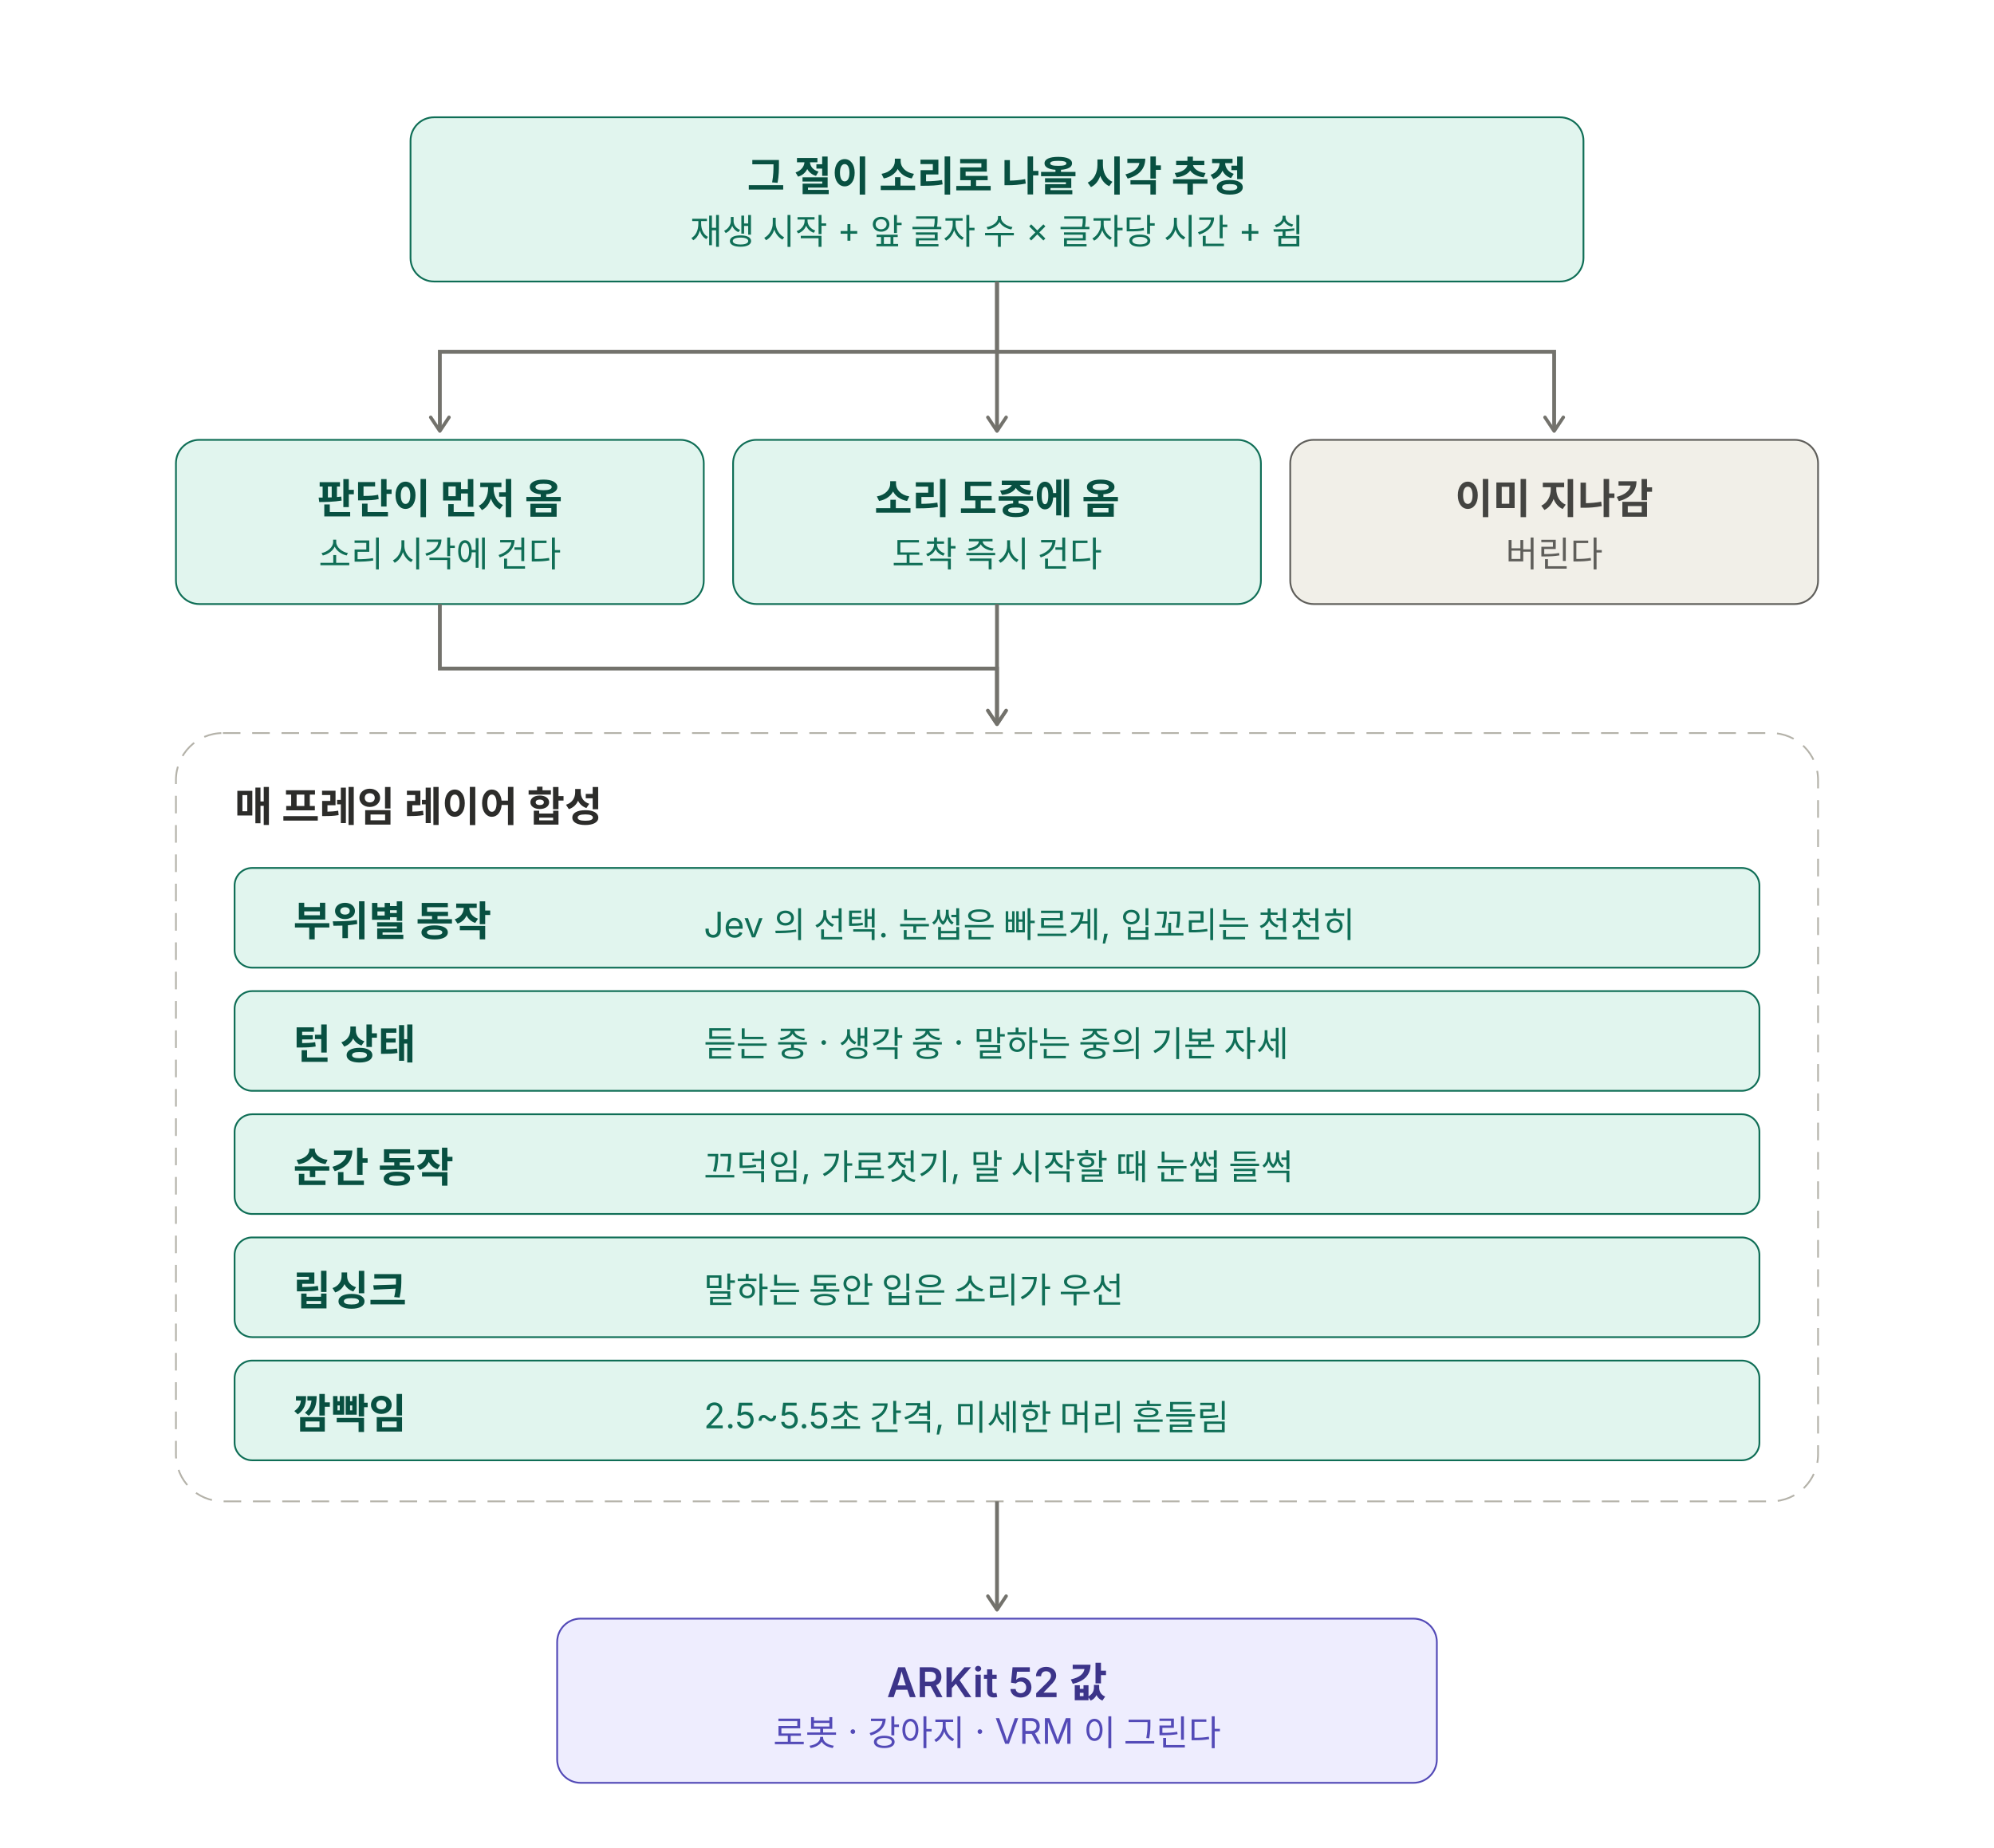
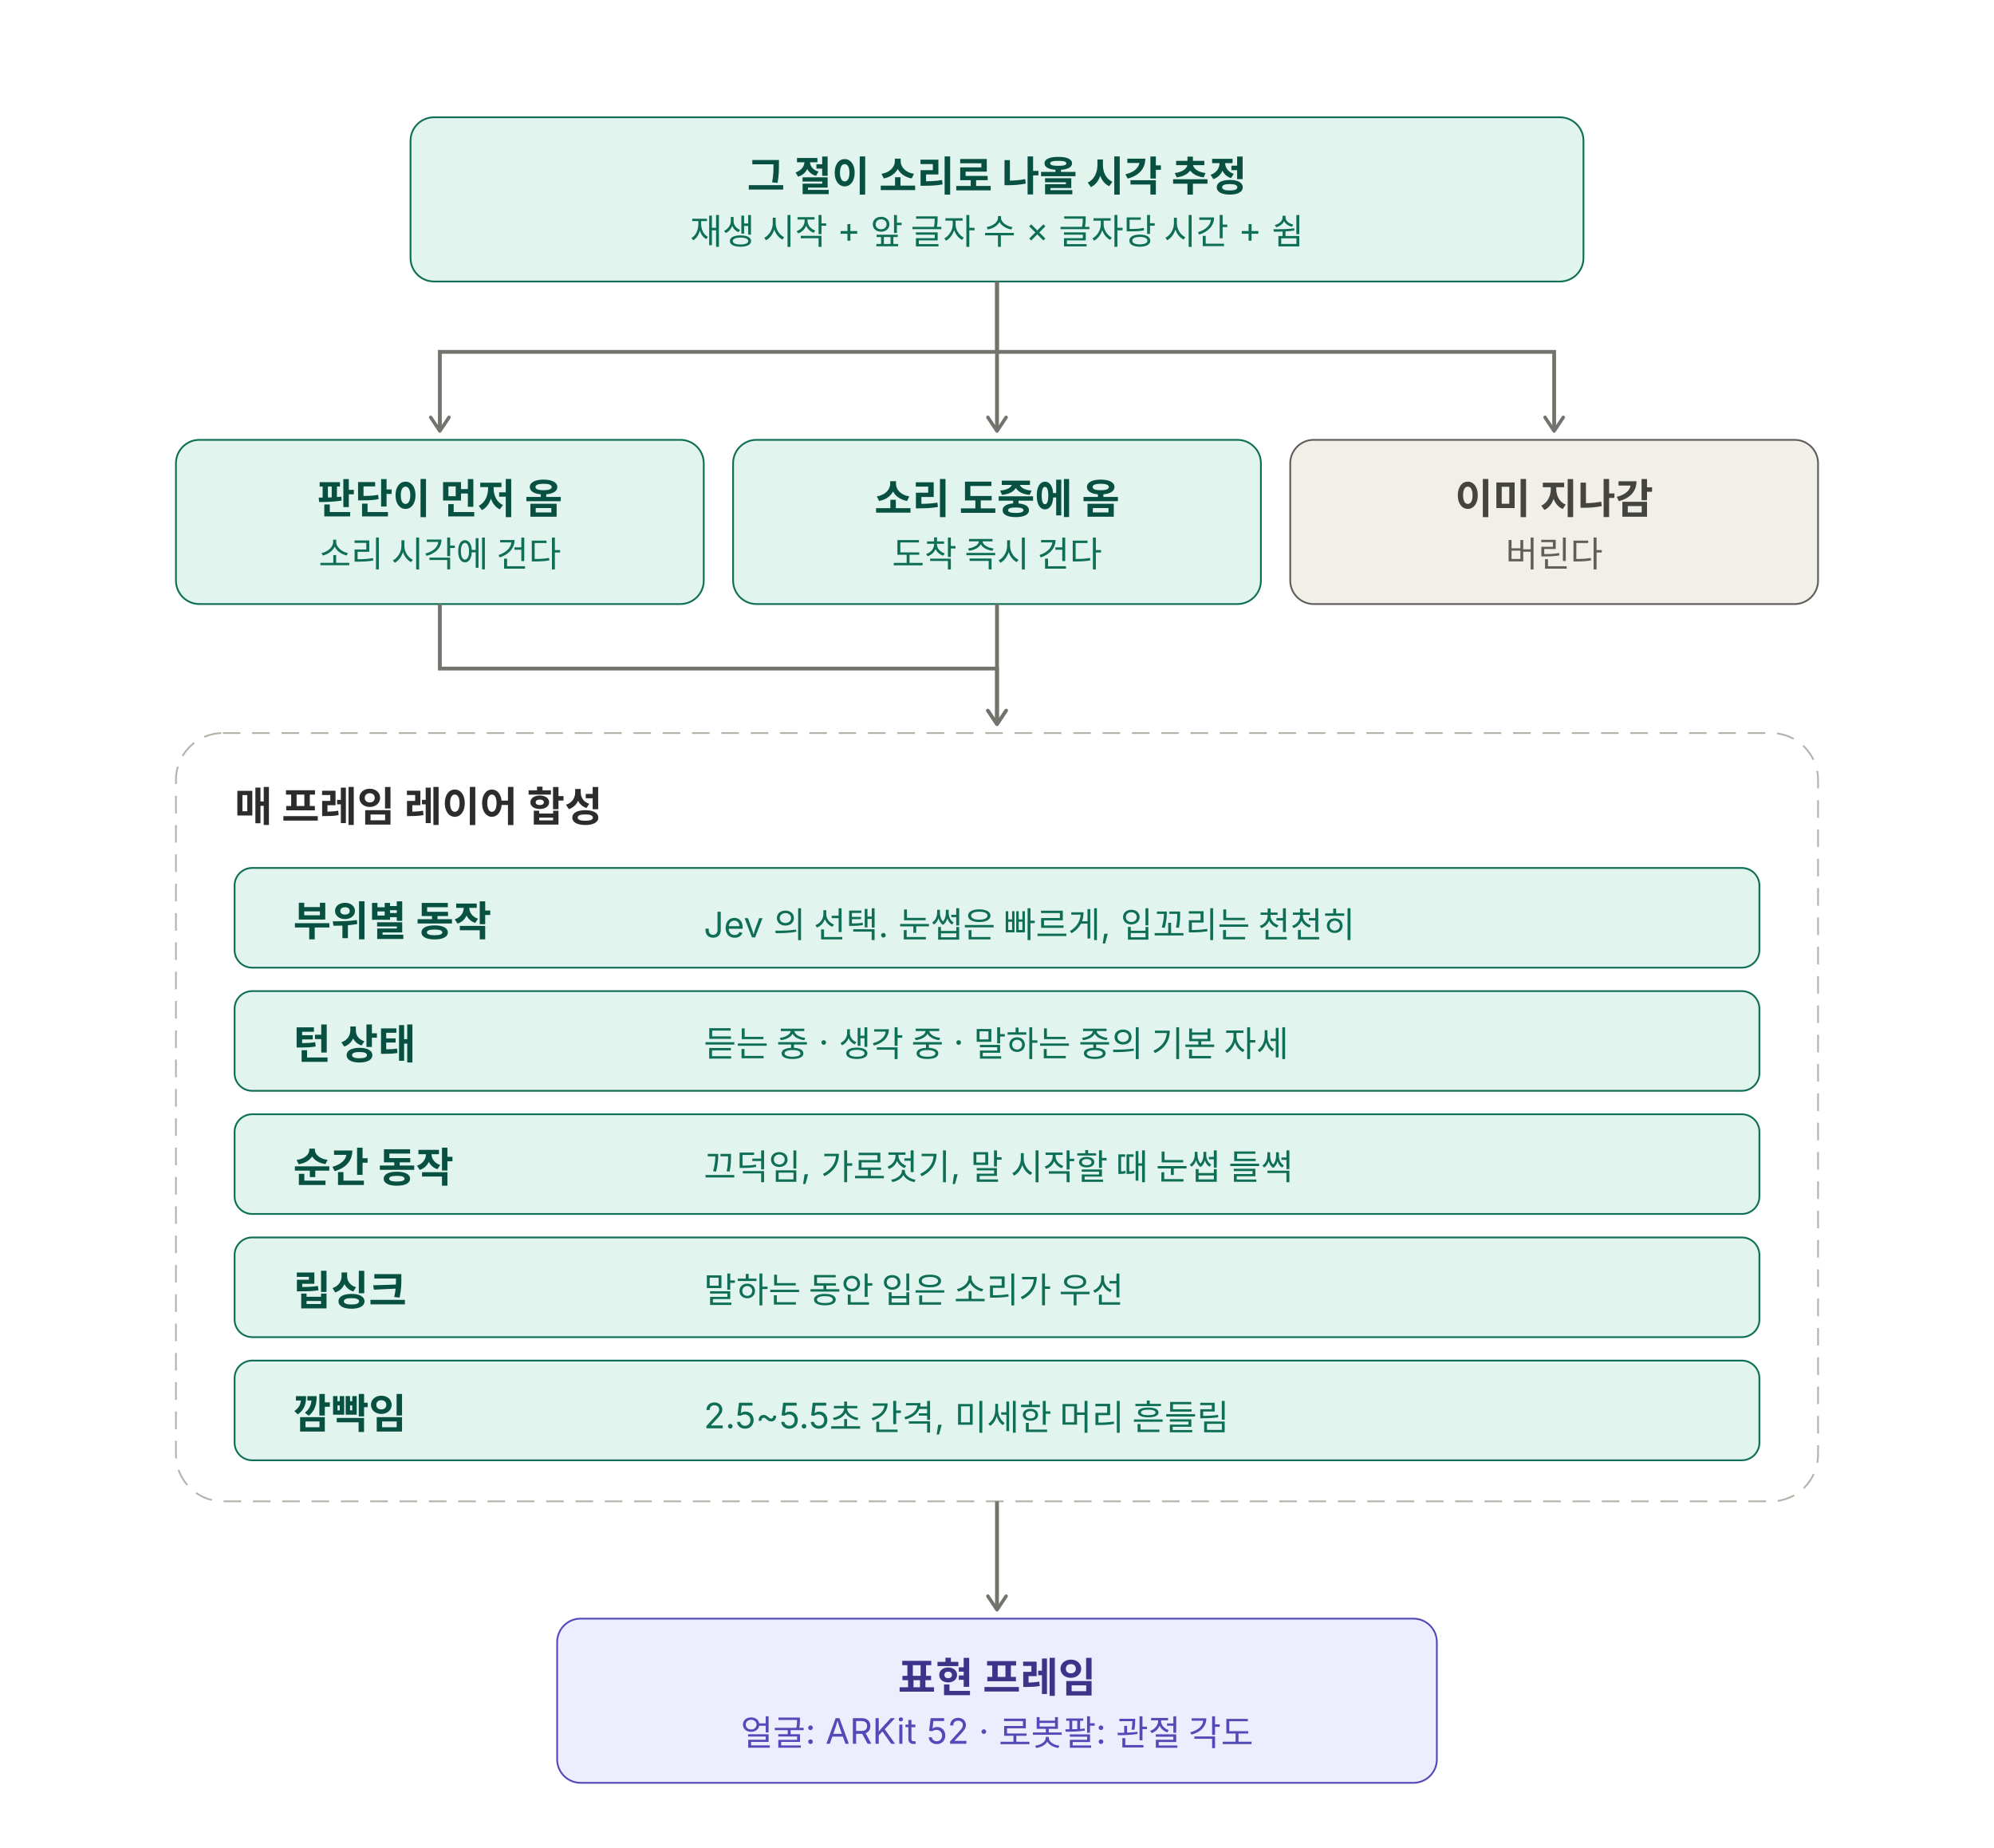
<svg xmlns="http://www.w3.org/2000/svg" viewBox="0 0 680 630" width="680" height="630" role="img">
  <style>text{font-family:-apple-system,'Segoe UI','Apple SD Gothic Neo','Malgun Gothic','Noto Sans KR',sans-serif}.ti{font-size:14px;font-weight:600}.su,.sm{font-size:12px}.big{font-size:14px;font-weight:600}rect{stroke-width:0.6}.ln{fill:none;stroke-width:1.3}.dash{stroke-dasharray:4 3;stroke-width:0.9}.purple rect{fill:#EEEDFE;stroke:#534AB7}.purple .ti{fill:#3C3489}.purple .su{fill:#534AB7}.teal rect{fill:#E1F5EE;stroke:#0F6E56}.teal .ti{fill:#085041}.teal .su{fill:#0F6E56}.gray rect{fill:#F1EFE8;stroke:#5F5E5A}.gray .ti{fill:#444441}.gray .su{fill:#5F5E5A}.ln{stroke:#73726c}.tx{fill:#2C2C2A}.mu{fill:#5F5E5A}.ct{stroke:#B4B2A9}@media (prefers-color-scheme:dark){.purple rect{fill:#3C3489;stroke:#AFA9EC}.purple .ti{fill:#CECBF6}.purple .su{fill:#AFA9EC}.teal rect{fill:#085041;stroke:#5DCAA5}.teal .ti{fill:#9FE1CB}.teal .su{fill:#5DCAA5}.gray rect{fill:#444441;stroke:#B4B2A9}.gray .ti{fill:#D3D1C7}.gray .su{fill:#B4B2A9}.ln{stroke:#9c9a92}.tx{fill:#D3D1C7}.mu{fill:#B4B2A9}.ct{stroke:#5F5E5A}}</style>
  <defs>
    <marker id="a" viewBox="0 0 10 10" refX="8" refY="5" markerWidth="6" markerHeight="6" orient="auto-start-reverse">
      <path d="M2 1L8 5L2 9" fill="none" stroke="context-stroke" stroke-width="1.5" stroke-linecap="round" stroke-linejoin="round" />
    </marker>
  </defs>
  <g class="teal">
    <rect x="140" y="40" width="400" height="56" rx="8" />
    <text class="ti" x="340" y="59" text-anchor="middle" dominant-baseline="central">그 절이 소리로 나올 시각 추정</text>
    <text class="su" x="340" y="78" text-anchor="middle" dominant-baseline="central">재생 시작 + 앞 글자 수 × 글자당 시간 + 쉼</text>
  </g>
  <path class="ln" d="M340 96 L340 120 L150 120 L150 147" marker-end="url(#a)" />
  <path class="ln" d="M340 96 L340 147" marker-end="url(#a)" />
  <path class="ln" d="M340 120 L530 120 L530 147" marker-end="url(#a)" />
  <g class="teal">
    <rect x="60" y="150" width="180" height="56" rx="8" />
    <text class="ti" x="150" y="169" text-anchor="middle" dominant-baseline="central">판단이 먼저 옴</text>
    <text class="su" x="150" y="188" text-anchor="middle" dominant-baseline="central">소리 시각에 건다</text>
  </g>
  <g class="teal">
    <rect x="250" y="150" width="180" height="56" rx="8" />
    <text class="ti" x="340" y="169" text-anchor="middle" dominant-baseline="central">소리 도중에 옴</text>
    <text class="su" x="340" y="188" text-anchor="middle" dominant-baseline="central">도착 즉시 건다</text>
  </g>
  <g class="gray">
    <rect x="440" y="150" width="180" height="56" rx="8" />
    <text class="ti" x="530" y="169" text-anchor="middle" dominant-baseline="central">이미 지나감</text>
    <text class="su" x="530" y="188" text-anchor="middle" dominant-baseline="central">버린다</text>
  </g>
  <path class="ln" d="M150 206 L150 228 L340 228 L340 247" marker-end="url(#a)" />
  <path class="ln" d="M340 206 L340 247" marker-end="url(#a)" />
  <rect class="ct" x="60" y="250" width="560" height="262" rx="16" fill="none" stroke-dasharray="6 4" />
  <text class="big tx" x="80" y="274" text-anchor="start" dominant-baseline="central">매 프레임 레이어 합성</text>
  <g class="teal">
    <rect x="80" y="296" width="520" height="34" rx="6" />
    <text class="ti" x="100" y="313" dominant-baseline="central">부위별 동작</text>
    <text class="su" x="240" y="313" dominant-baseline="central">Jev 의 선택. 눈썹은 빠르게, 입꼬리는 천천히</text>
  </g>
  <g class="teal">
    <rect x="80" y="338" width="520" height="34" rx="6" />
    <text class="ti" x="100" y="355" dominant-baseline="central">턴 상태</text>
    <text class="su" x="240" y="355" dominant-baseline="central">듣는 중 · 생각 중 · 말하는 중의 기본 자세</text>
  </g>
  <g class="teal">
    <rect x="80" y="380" width="520" height="34" rx="6" />
    <text class="ti" x="100" y="397" dominant-baseline="central">순간 동작</text>
    <text class="su" x="240" y="397" dominant-baseline="central">끄덕임, 가로젓기, 말 시작할 때 눈썹 들썩</text>
  </g>
  <g class="teal">
    <rect x="80" y="422" width="520" height="34" rx="6" />
    <text class="ti" x="100" y="439" dominant-baseline="central">립싱크</text>
    <text class="su" x="240" y="439" dominant-baseline="central">말하는 동안 입은 소리가 우선</text>
  </g>
  <g class="teal">
    <rect x="80" y="464" width="520" height="34" rx="6" />
    <text class="ti" x="100" y="481" dominant-baseline="central">깜빡임</text>
    <text class="su" x="240" y="481" dominant-baseline="central">2.5~5.5초 간격, 미세한 머리 흔들림</text>
  </g>
  <path class="ln" d="M340 512 L340 549" marker-end="url(#a)" />
  <g class="purple">
    <rect x="190" y="552" width="300" height="56" rx="8" />
-     <text class="ti" x="340" y="571" text-anchor="middle" dominant-baseline="central">ARKit 52 값</text>
-     <text class="su" x="340" y="590" text-anchor="middle" dominant-baseline="central">로봇 · 강아지 · VRM 이 그린다</text>
+     <text class="ti" x="340" y="571" text-anchor="middle" dominant-baseline="central">표현 프레임</text>
+     <text class="su" x="340" y="590" text-anchor="middle" dominant-baseline="central">얼굴: ARKit 52 · 로봇팔: 관절 각도</text>
  </g>
</svg>
